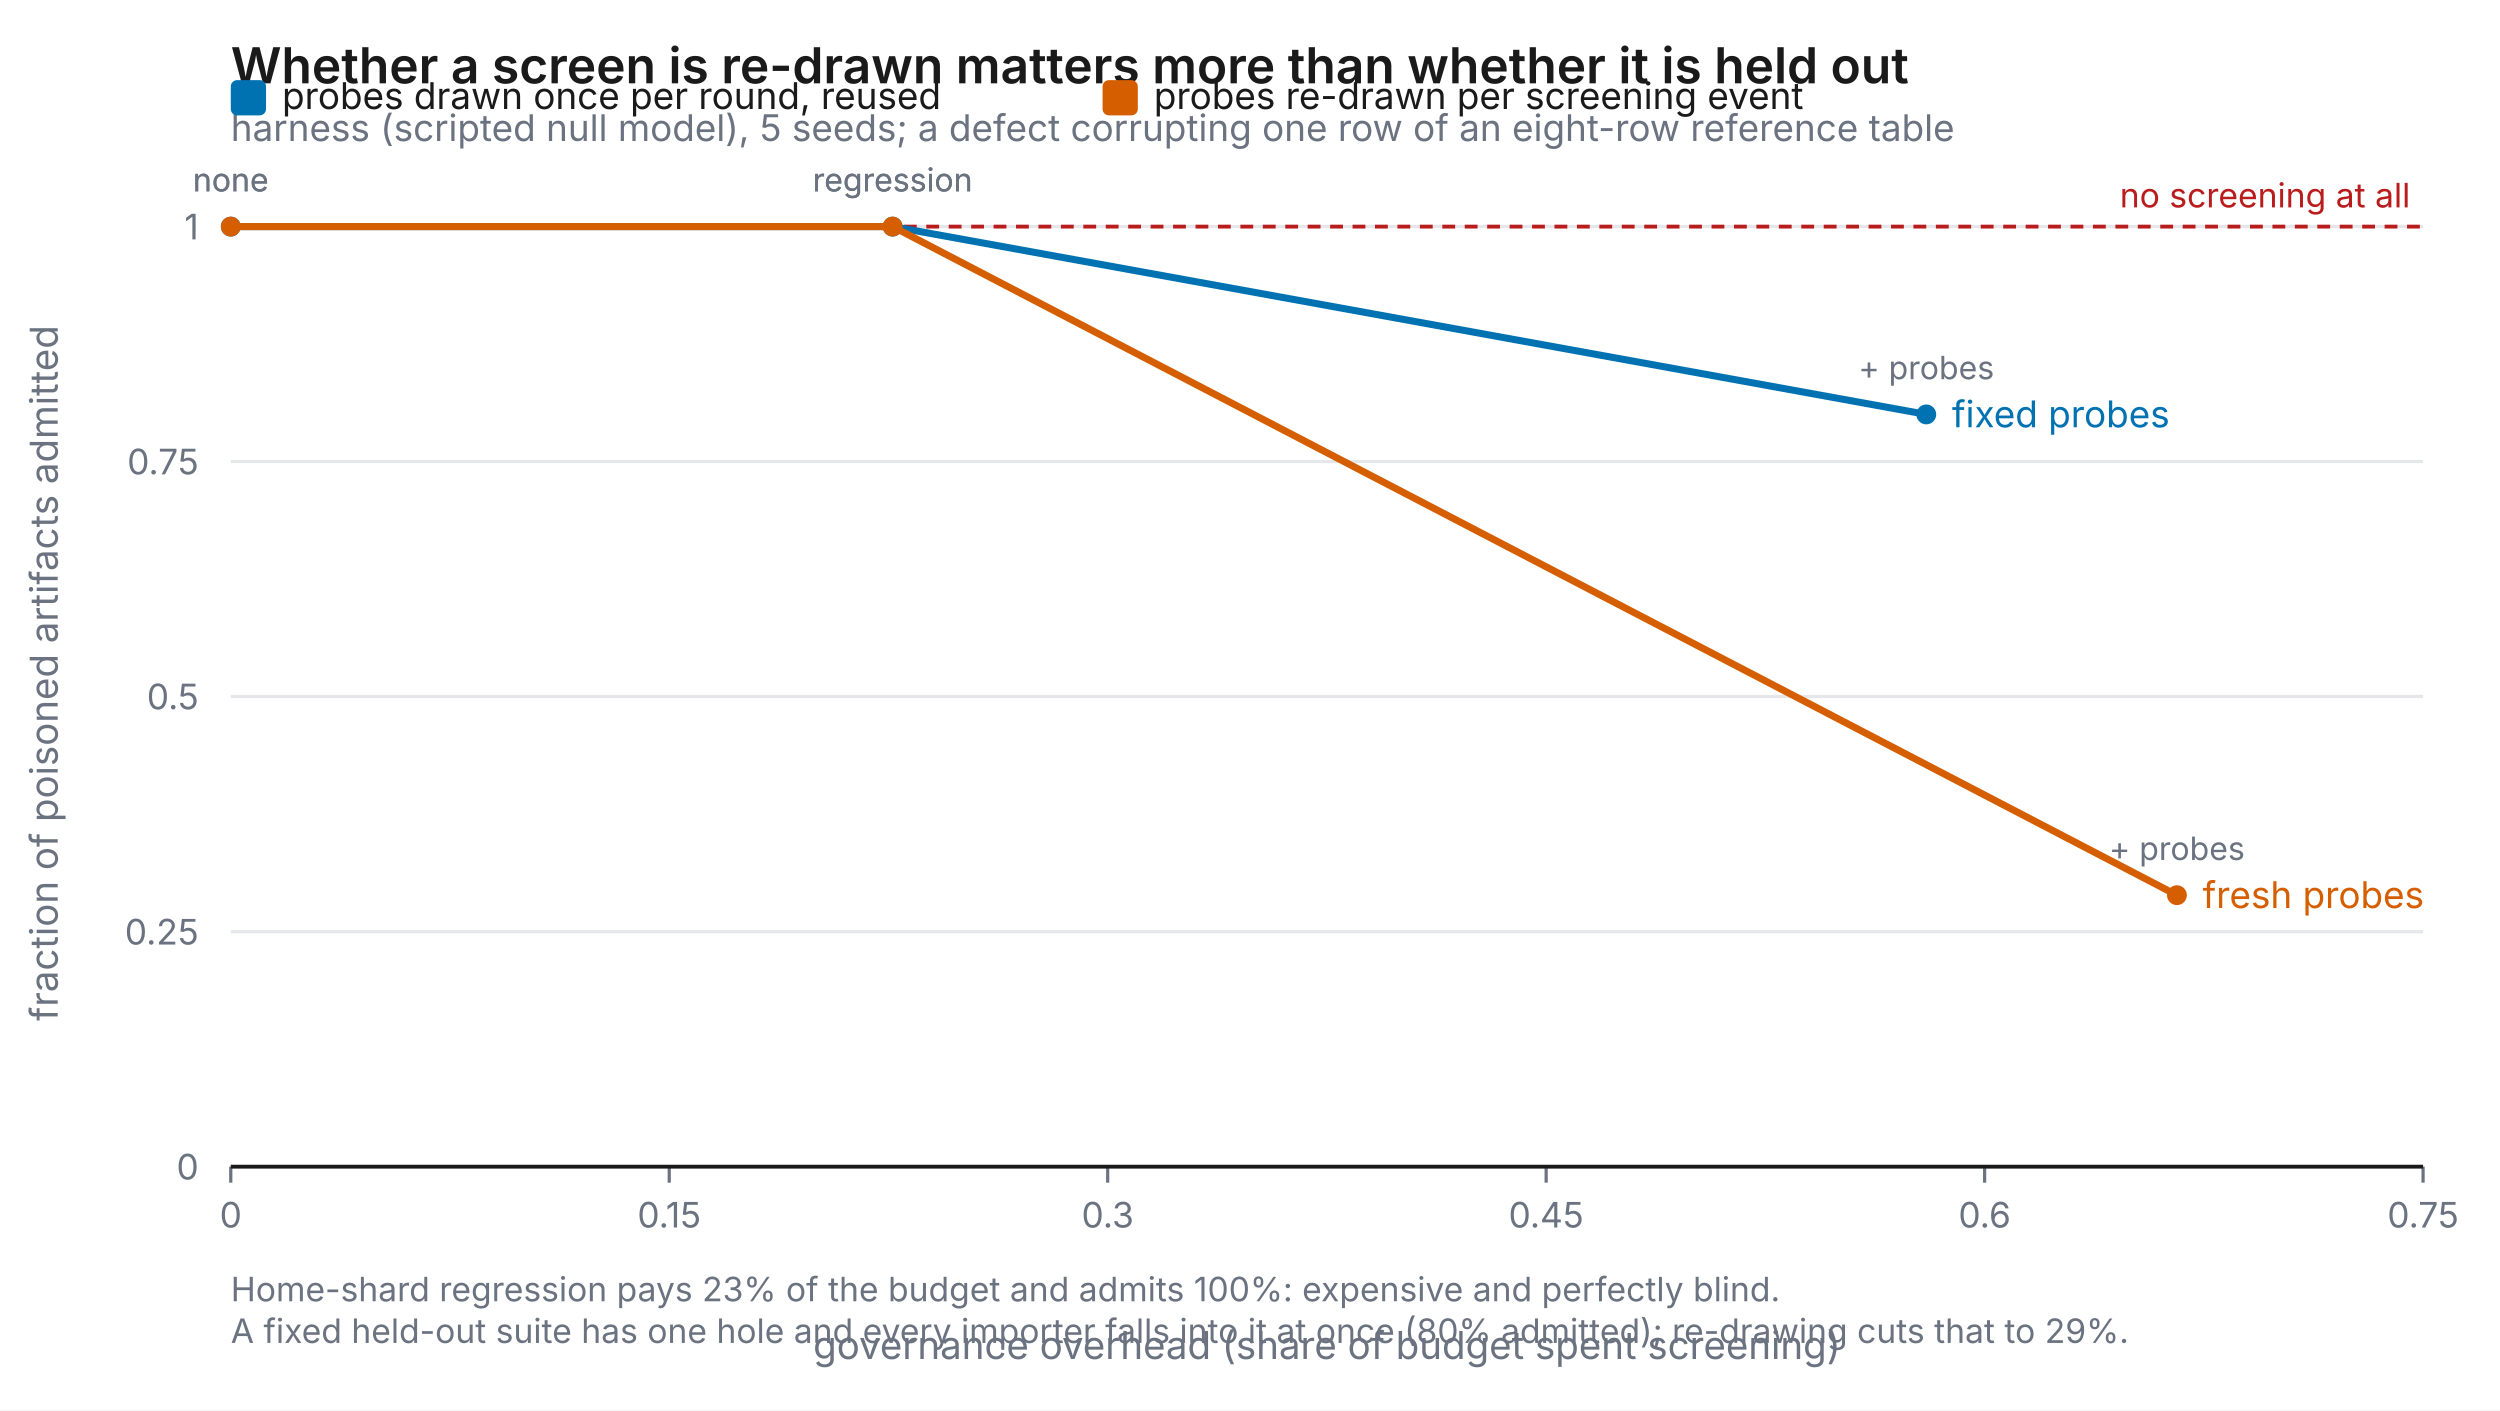
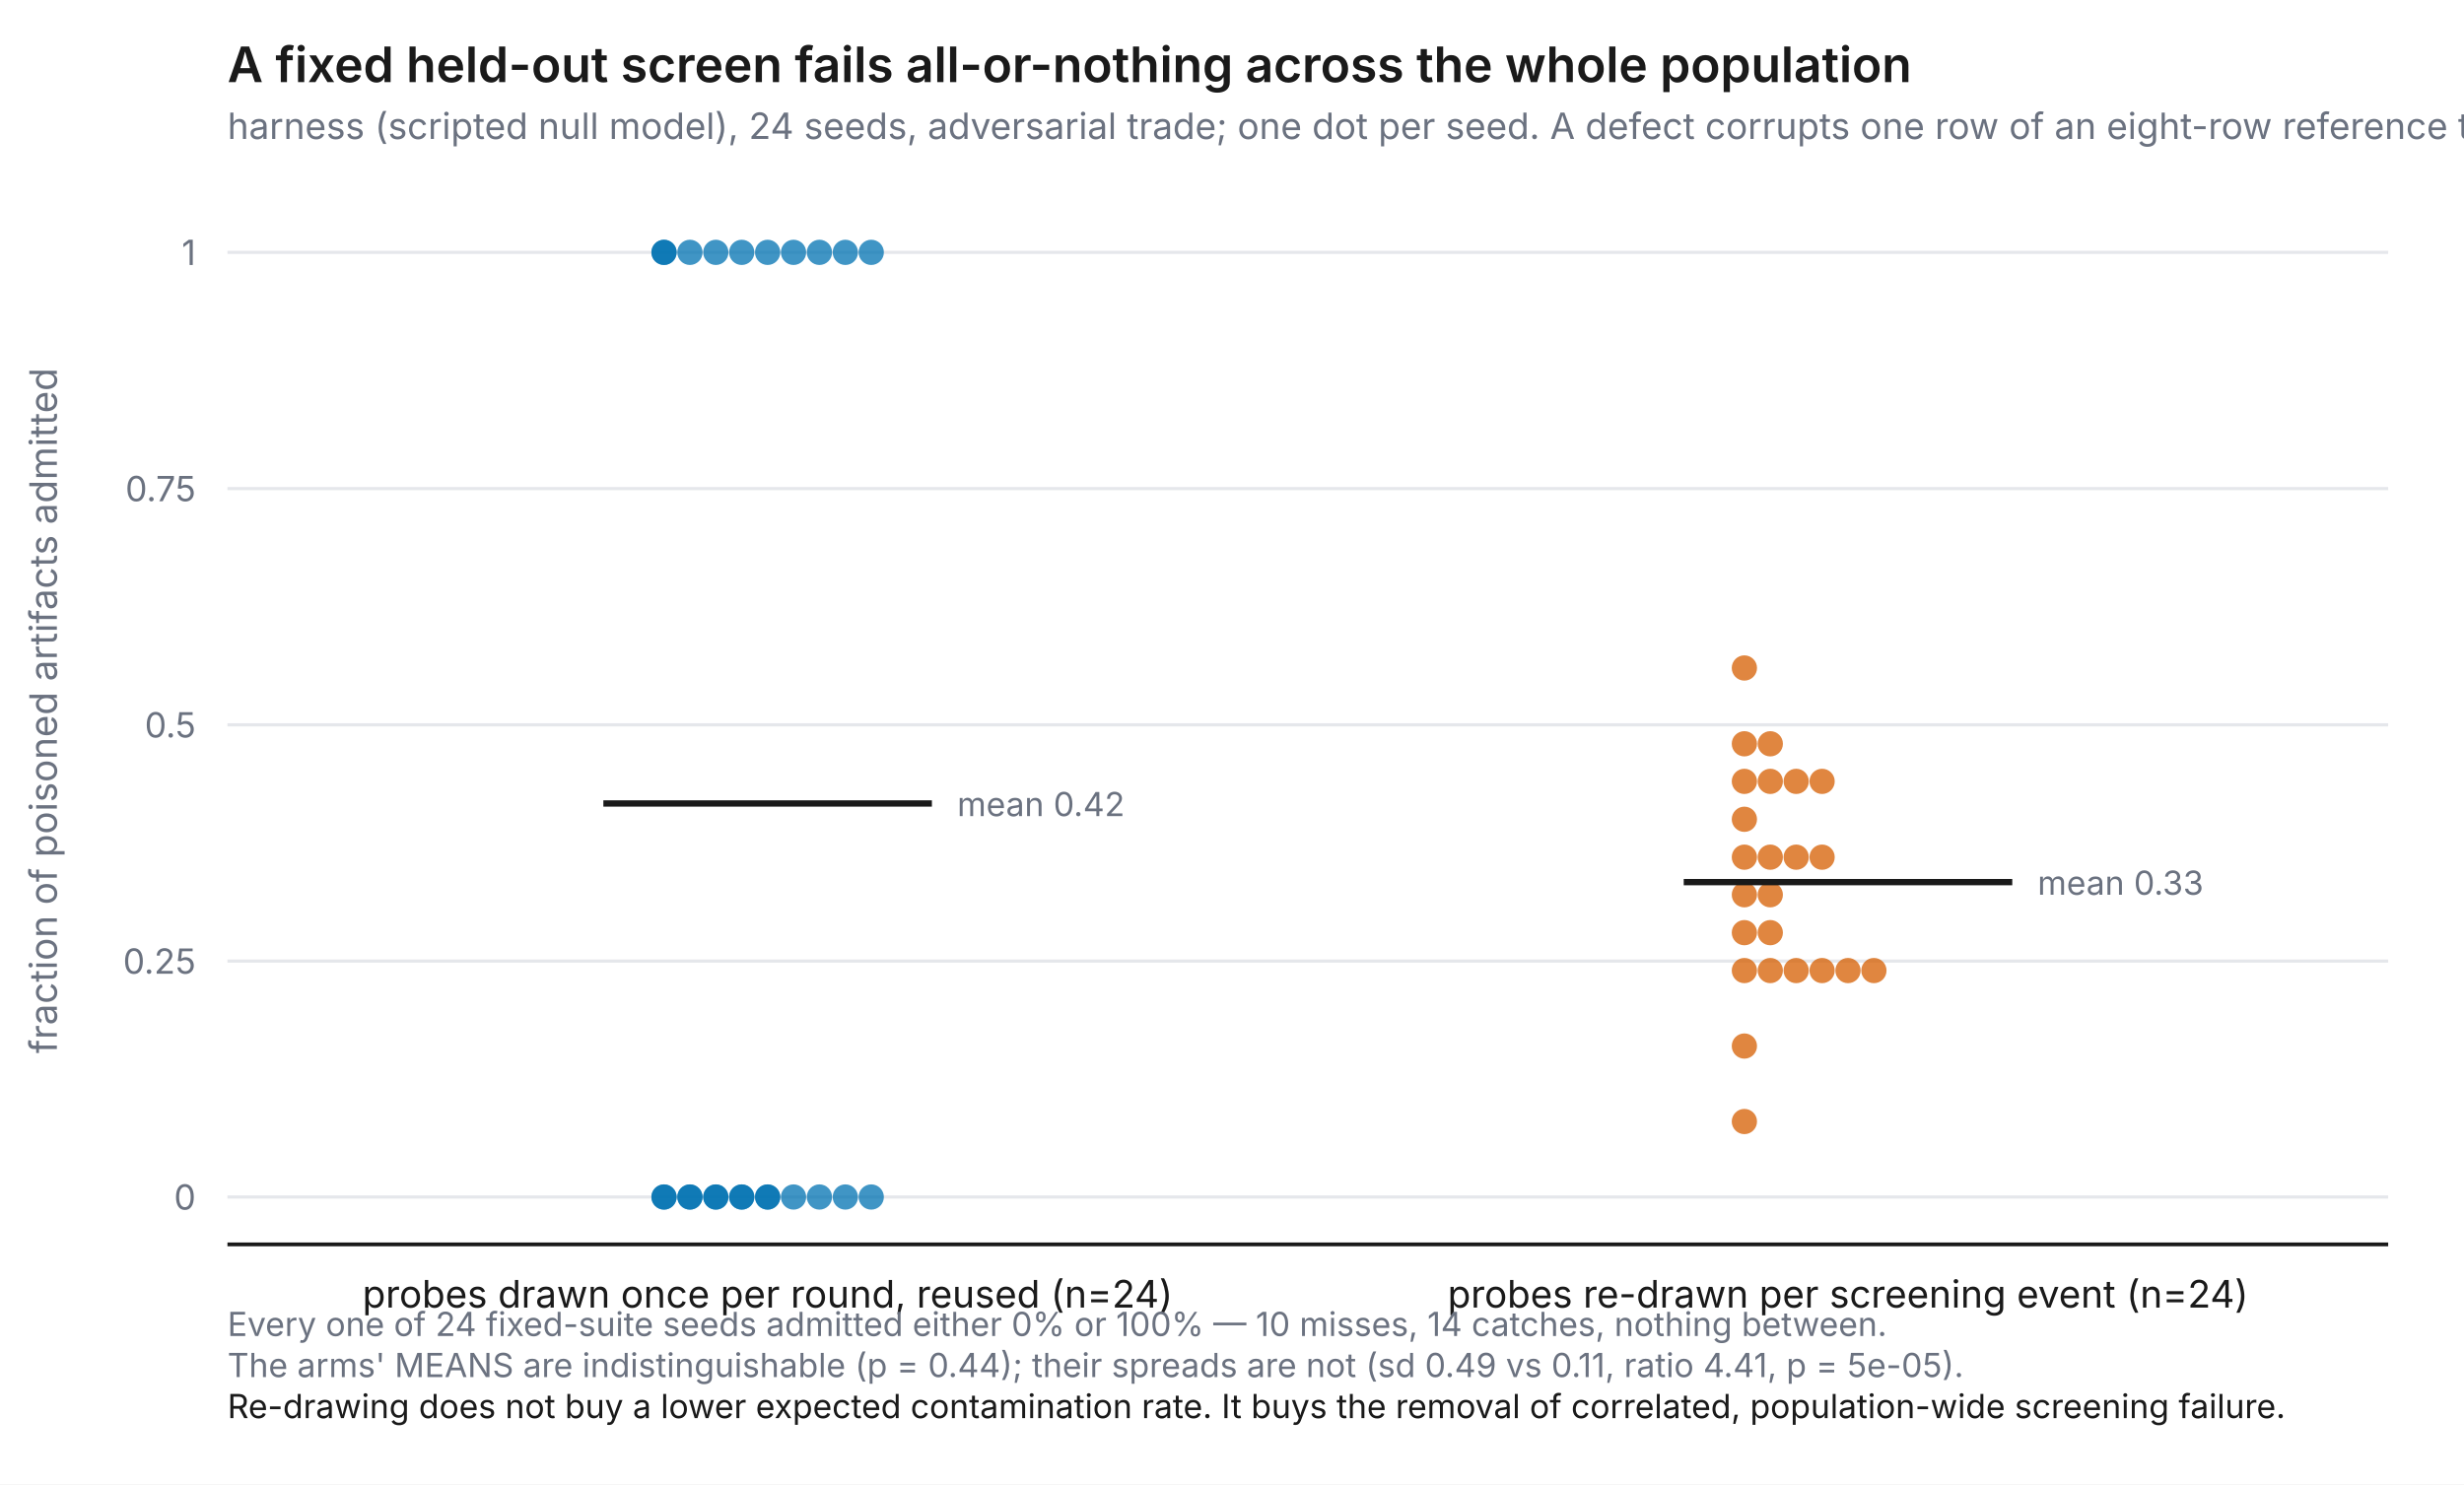
- <svg xmlns="http://www.w3.org/2000/svg" width="780" height="440" viewBox="0 0 780 440" font-family="Inter, Helvetica Neue, Helvetica, Arial, sans-serif">
-   <rect width="780" height="440" fill="#ffffff" />
-   <text x="72" y="26" font-size="15.5" font-weight="600" fill="#1a1a1a">Whether a screen is re-drawn matters more than whether it is held out</text>
-   <text x="72" y="44" font-size="11.5" fill="#6b7280">harness (scripted null model), 5 seeds; a defect corrupting one row of an eight-row reference table</text>
-   <text x="18" y="210.0" font-size="12" fill="#6b7280" text-anchor="middle" transform="rotate(-90 18 210.0)">fraction of poisoned artifacts admitted</text>
-   <text x="414.0" y="424" font-size="12" fill="#6b7280" text-anchor="middle">governance overhead (share of budget spent screening)</text>
-   <line x1="72" y1="364.0" x2="756" y2="364.0" stroke="#e5e7eb" stroke-width="1" />
-   <text x="62.0" y="368.0" font-size="11" text-anchor="end" fill="#6b7280" font-weight="normal">0</text>
-   <line x1="72" y1="290.7" x2="756" y2="290.7" stroke="#e5e7eb" stroke-width="1" />
-   <text x="62.0" y="294.7" font-size="11" text-anchor="end" fill="#6b7280" font-weight="normal">0.25</text>
-   <line x1="72" y1="217.3" x2="756" y2="217.3" stroke="#e5e7eb" stroke-width="1" />
-   <text x="62.0" y="221.3" font-size="11" text-anchor="end" fill="#6b7280" font-weight="normal">0.5</text>
-   <line x1="72" y1="144.0" x2="756" y2="144.0" stroke="#e5e7eb" stroke-width="1" />
-   <text x="62.0" y="148.0" font-size="11" text-anchor="end" fill="#6b7280" font-weight="normal">0.75</text>
-   <line x1="72" y1="70.7" x2="756" y2="70.7" stroke="#e5e7eb" stroke-width="1" />
-   <text x="62.0" y="74.7" font-size="11" text-anchor="end" fill="#6b7280" font-weight="normal">1</text>
-   <line x1="72" y1="70.7" x2="756" y2="70.7" stroke="#b91c1c" stroke-width="1.2" stroke-dasharray="4 3" />
-   <text x="752.0" y="64.7" font-size="10.5" text-anchor="end" fill="#b91c1c" font-weight="normal">no screening at all</text>
-   <line x1="72.0" y1="364" x2="72.0" y2="369" stroke="#6b7280" stroke-width="1" />
-   <text x="72.0" y="383.0" font-size="11" text-anchor="middle" fill="#6b7280" font-weight="normal">0</text>
-   <line x1="208.8" y1="364" x2="208.8" y2="369" stroke="#6b7280" stroke-width="1" />
-   <text x="208.8" y="383.0" font-size="11" text-anchor="middle" fill="#6b7280" font-weight="normal">0.15</text>
-   <line x1="345.6" y1="364" x2="345.6" y2="369" stroke="#6b7280" stroke-width="1" />
-   <text x="345.6" y="383.0" font-size="11" text-anchor="middle" fill="#6b7280" font-weight="normal">0.3</text>
-   <line x1="482.4" y1="364" x2="482.4" y2="369" stroke="#6b7280" stroke-width="1" />
-   <text x="482.4" y="383.0" font-size="11" text-anchor="middle" fill="#6b7280" font-weight="normal">0.45</text>
-   <line x1="619.2" y1="364" x2="619.2" y2="369" stroke="#6b7280" stroke-width="1" />
-   <text x="619.2" y="383.0" font-size="11" text-anchor="middle" fill="#6b7280" font-weight="normal">0.6</text>
-   <line x1="756.0" y1="364" x2="756.0" y2="369" stroke="#6b7280" stroke-width="1" />
-   <text x="756.0" y="383.0" font-size="11" text-anchor="middle" fill="#6b7280" font-weight="normal">0.75</text>
-   <path d="M72.0,70.7 L278.5,70.7 L601.0,129.3" fill="none" stroke="#0072B2" stroke-width="2.2" stroke-linejoin="round" />
-   <circle cx="72.0" cy="70.7" r="3.1" fill="#0072B2" />
-   <circle cx="278.5" cy="70.7" r="3.1" fill="#0072B2" />
-   <circle cx="601.0" cy="129.3" r="3.1" fill="#0072B2" />
-   <text x="609.0" y="133.3" font-size="11.5" text-anchor="start" fill="#0072B2" font-weight="normal">fixed probes</text>
-   <text x="72.0" y="59.7" font-size="10" text-anchor="middle" fill="#6b7280" font-weight="normal">none</text>
-   <text x="278.5" y="59.7" font-size="10" text-anchor="middle" fill="#6b7280" font-weight="normal">regression</text>
-   <text x="601.0" y="118.3" font-size="10" text-anchor="middle" fill="#6b7280" font-weight="normal">+ probes</text>
-   <path d="M72.0,70.7 L278.5,70.7 L679.2,279.3" fill="none" stroke="#D55E00" stroke-width="2.2" stroke-linejoin="round" />
-   <circle cx="72.0" cy="70.7" r="3.1" fill="#D55E00" />
-   <circle cx="278.5" cy="70.7" r="3.1" fill="#D55E00" />
-   <circle cx="679.2" cy="279.3" r="3.1" fill="#D55E00" />
-   <text x="687.2" y="283.3" font-size="11.5" text-anchor="start" fill="#D55E00" font-weight="normal">fresh probes</text>
-   <text x="72.0" y="59.7" font-size="10" text-anchor="middle" fill="#6b7280" font-weight="normal">none</text>
-   <text x="278.5" y="59.7" font-size="10" text-anchor="middle" fill="#6b7280" font-weight="normal">regression</text>
-   <text x="679.2" y="268.3" font-size="10" text-anchor="middle" fill="#6b7280" font-weight="normal">+ probes</text>
-   <line x1="72" y1="364" x2="756" y2="364" stroke="#1a1a1a" stroke-width="1.2" />
-   <rect x="72.0" y="25.0" width="11" height="11" rx="2" fill="#0072B2" />
-   <text x="88.0" y="34.0" font-size="11.5" text-anchor="start" fill="#1a1a1a" font-weight="normal">probes drawn once per round, reused</text>
-   <rect x="344.0" y="25.0" width="11" height="11" rx="2" fill="#D55E00" />
-   <text x="360.0" y="34.0" font-size="11.5" text-anchor="start" fill="#1a1a1a" font-weight="normal">probes re-drawn per screening event</text>
-   <text x="72.0" y="406.0" font-size="10.5" text-anchor="start" fill="#6b7280" font-weight="normal">Home-shard regression pays 23% of the budget and admits 100%: expensive and perfectly blind.</text>
-   <text x="72.0" y="419.0" font-size="10.5" text-anchor="start" fill="#6b7280" font-weight="normal">A fixed held-out suite has one hole and every importer falls into it at once (80% admitted); re-drawing cuts that to 29%.</text>
+ <svg xmlns="http://www.w3.org/2000/svg" width="780" height="470" viewBox="0 0 780 470" font-family="Inter, Helvetica Neue, Helvetica, Arial, sans-serif">
+   <rect width="780" height="470" fill="#ffffff" />
+   <text x="72" y="26" font-size="15.5" font-weight="600" fill="#1a1a1a">A fixed held-out screen fails all-or-nothing across the whole population</text>
+   <text x="72" y="44" font-size="11.5" fill="#6b7280">harness (scripted null model), 24 seeds, adversarial trade; one dot per seed. A defect corrupts one row of an eight-row reference table.</text>
+   <text x="18" y="225.0" font-size="12" fill="#6b7280" text-anchor="middle" transform="rotate(-90 18 225.0)">fraction of poisoned artifacts admitted</text>
+   <line x1="72" y1="379.0" x2="756" y2="379.0" stroke="#e5e7eb" stroke-width="1" />
+   <text x="62.0" y="383.0" font-size="11" text-anchor="end" fill="#6b7280" font-weight="normal">0</text>
+   <line x1="72" y1="304.3" x2="756" y2="304.3" stroke="#e5e7eb" stroke-width="1" />
+   <text x="62.0" y="308.3" font-size="11" text-anchor="end" fill="#6b7280" font-weight="normal">0.25</text>
+   <line x1="72" y1="229.5" x2="756" y2="229.5" stroke="#e5e7eb" stroke-width="1" />
+   <text x="62.0" y="233.5" font-size="11" text-anchor="end" fill="#6b7280" font-weight="normal">0.5</text>
+   <line x1="72" y1="154.7" x2="756" y2="154.7" stroke="#e5e7eb" stroke-width="1" />
+   <text x="62.0" y="158.7" font-size="11" text-anchor="end" fill="#6b7280" font-weight="normal">0.75</text>
+   <line x1="72" y1="79.9" x2="756" y2="79.9" stroke="#e5e7eb" stroke-width="1" />
+   <text x="62.0" y="83.9" font-size="11" text-anchor="end" fill="#6b7280" font-weight="normal">1</text>
+   <circle cx="210.2" cy="79.9" r="4.0" fill="#0072B2" opacity="0.75" />
+   <circle cx="218.4" cy="79.9" r="4.0" fill="#0072B2" opacity="0.75" />
+   <circle cx="226.6" cy="79.9" r="4.0" fill="#0072B2" opacity="0.75" />
+   <circle cx="234.8" cy="79.9" r="4.0" fill="#0072B2" opacity="0.75" />
+   <circle cx="210.2" cy="379.0" r="4.0" fill="#0072B2" opacity="0.75" />
+   <circle cx="218.4" cy="379.0" r="4.0" fill="#0072B2" opacity="0.75" />
+   <circle cx="226.6" cy="379.0" r="4.0" fill="#0072B2" opacity="0.75" />
+   <circle cx="234.8" cy="379.0" r="4.0" fill="#0072B2" opacity="0.75" />
+   <circle cx="243.0" cy="379.0" r="4.0" fill="#0072B2" opacity="0.75" />
+   <circle cx="251.2" cy="379.0" r="4.0" fill="#0072B2" opacity="0.75" />
+   <circle cx="243.0" cy="79.9" r="4.0" fill="#0072B2" opacity="0.75" />
+   <circle cx="259.4" cy="379.0" r="4.0" fill="#0072B2" opacity="0.75" />
+   <circle cx="251.2" cy="79.9" r="4.0" fill="#0072B2" opacity="0.75" />
+   <circle cx="267.6" cy="379.0" r="4.0" fill="#0072B2" opacity="0.75" />
+   <circle cx="259.4" cy="79.9" r="4.0" fill="#0072B2" opacity="0.75" />
+   <circle cx="275.8" cy="379.0" r="4.0" fill="#0072B2" opacity="0.75" />
+   <circle cx="210.2" cy="379.0" r="4.0" fill="#0072B2" opacity="0.75" />
+   <circle cx="267.6" cy="79.9" r="4.0" fill="#0072B2" opacity="0.75" />
+   <circle cx="218.4" cy="379.0" r="4.0" fill="#0072B2" opacity="0.75" />
+   <circle cx="275.8" cy="79.9" r="4.0" fill="#0072B2" opacity="0.75" />
+   <circle cx="210.2" cy="79.9" r="4.0" fill="#0072B2" opacity="0.75" />
+   <circle cx="226.6" cy="379.0" r="4.0" fill="#0072B2" opacity="0.75" />
+   <circle cx="234.8" cy="379.0" r="4.0" fill="#0072B2" opacity="0.75" />
+   <circle cx="243.0" cy="379.0" r="4.0" fill="#0072B2" opacity="0.75" />
+   <line x1="191.0" y1="254.4" x2="295.0" y2="254.4" stroke="#1a1a1a" stroke-width="2" />
+   <text x="303.0" y="258.4" font-size="10.5" text-anchor="start" fill="#6b7280" font-weight="normal">mean 0.42</text>
+   <text x="243.0" y="414.0" font-size="12" text-anchor="middle" fill="#1a1a1a" font-weight="normal">probes drawn once per round, reused (n=24)</text>
+   <circle cx="552.2" cy="307.3" r="4.0" fill="#D55E00" opacity="0.75" />
+   <circle cx="552.2" cy="259.4" r="4.0" fill="#D55E00" opacity="0.75" />
+   <circle cx="552.2" cy="331.2" r="4.0" fill="#D55E00" opacity="0.75" />
+   <circle cx="560.4" cy="307.3" r="4.0" fill="#D55E00" opacity="0.75" />
+   <circle cx="552.2" cy="247.4" r="4.0" fill="#D55E00" opacity="0.75" />
+   <circle cx="560.4" cy="247.4" r="4.0" fill="#D55E00" opacity="0.75" />
+   <circle cx="552.2" cy="295.3" r="4.0" fill="#D55E00" opacity="0.75" />
+   <circle cx="568.6" cy="307.3" r="4.0" fill="#D55E00" opacity="0.75" />
+   <circle cx="552.2" cy="235.5" r="4.0" fill="#D55E00" opacity="0.75" />
+   <circle cx="560.4" cy="235.5" r="4.0" fill="#D55E00" opacity="0.75" />
+   <circle cx="560.4" cy="295.3" r="4.0" fill="#D55E00" opacity="0.75" />
+   <circle cx="576.8" cy="307.3" r="4.0" fill="#D55E00" opacity="0.75" />
+   <circle cx="552.2" cy="283.3" r="4.0" fill="#D55E00" opacity="0.75" />
+   <circle cx="552.2" cy="271.4" r="4.0" fill="#D55E00" opacity="0.75" />
+   <circle cx="568.6" cy="247.4" r="4.0" fill="#D55E00" opacity="0.75" />
+   <circle cx="560.4" cy="271.4" r="4.0" fill="#D55E00" opacity="0.75" />
+   <circle cx="560.4" cy="283.3" r="4.0" fill="#D55E00" opacity="0.75" />
+   <circle cx="568.6" cy="271.4" r="4.0" fill="#D55E00" opacity="0.75" />
+   <circle cx="576.8" cy="271.4" r="4.0" fill="#D55E00" opacity="0.75" />
+   <circle cx="552.2" cy="211.5" r="4.0" fill="#D55E00" opacity="0.75" />
+   <circle cx="552.2" cy="355.1" r="4.0" fill="#D55E00" opacity="0.75" />
+   <circle cx="585.0" cy="307.3" r="4.0" fill="#D55E00" opacity="0.75" />
+   <circle cx="593.2" cy="307.3" r="4.0" fill="#D55E00" opacity="0.75" />
+   <circle cx="576.8" cy="247.4" r="4.0" fill="#D55E00" opacity="0.75" />
+   <line x1="533.0" y1="279.3" x2="637.0" y2="279.3" stroke="#1a1a1a" stroke-width="2" />
+   <text x="645.0" y="283.3" font-size="10.5" text-anchor="start" fill="#6b7280" font-weight="normal">mean 0.33</text>
+   <text x="585.0" y="414.0" font-size="12" text-anchor="middle" fill="#1a1a1a" font-weight="normal">probes re-drawn per screening event (n=24)</text>
+   <line x1="72" y1="394" x2="756" y2="394" stroke="#1a1a1a" stroke-width="1.2" />
+   <text x="72.0" y="423.0" font-size="10.5" text-anchor="start" fill="#6b7280" font-weight="normal">Every one of 24 fixed-suite seeds admitted either 0% or 100% — 10 misses, 14 catches, nothing between.</text>
+   <text x="72.0" y="436.0" font-size="10.5" text-anchor="start" fill="#6b7280" font-weight="normal">The arms' MEANS are indistinguishable (p = 0.44); their spreads are not (sd 0.49 vs 0.11, ratio 4.41, p = 5e-05).</text>
+   <text x="72.0" y="449.0" font-size="10.5" text-anchor="start" fill="#1a1a1a" font-weight="normal">Re-drawing does not buy a lower expected contamination rate. It buys the removal of correlated, population-wide screening failure.</text>
</svg>
